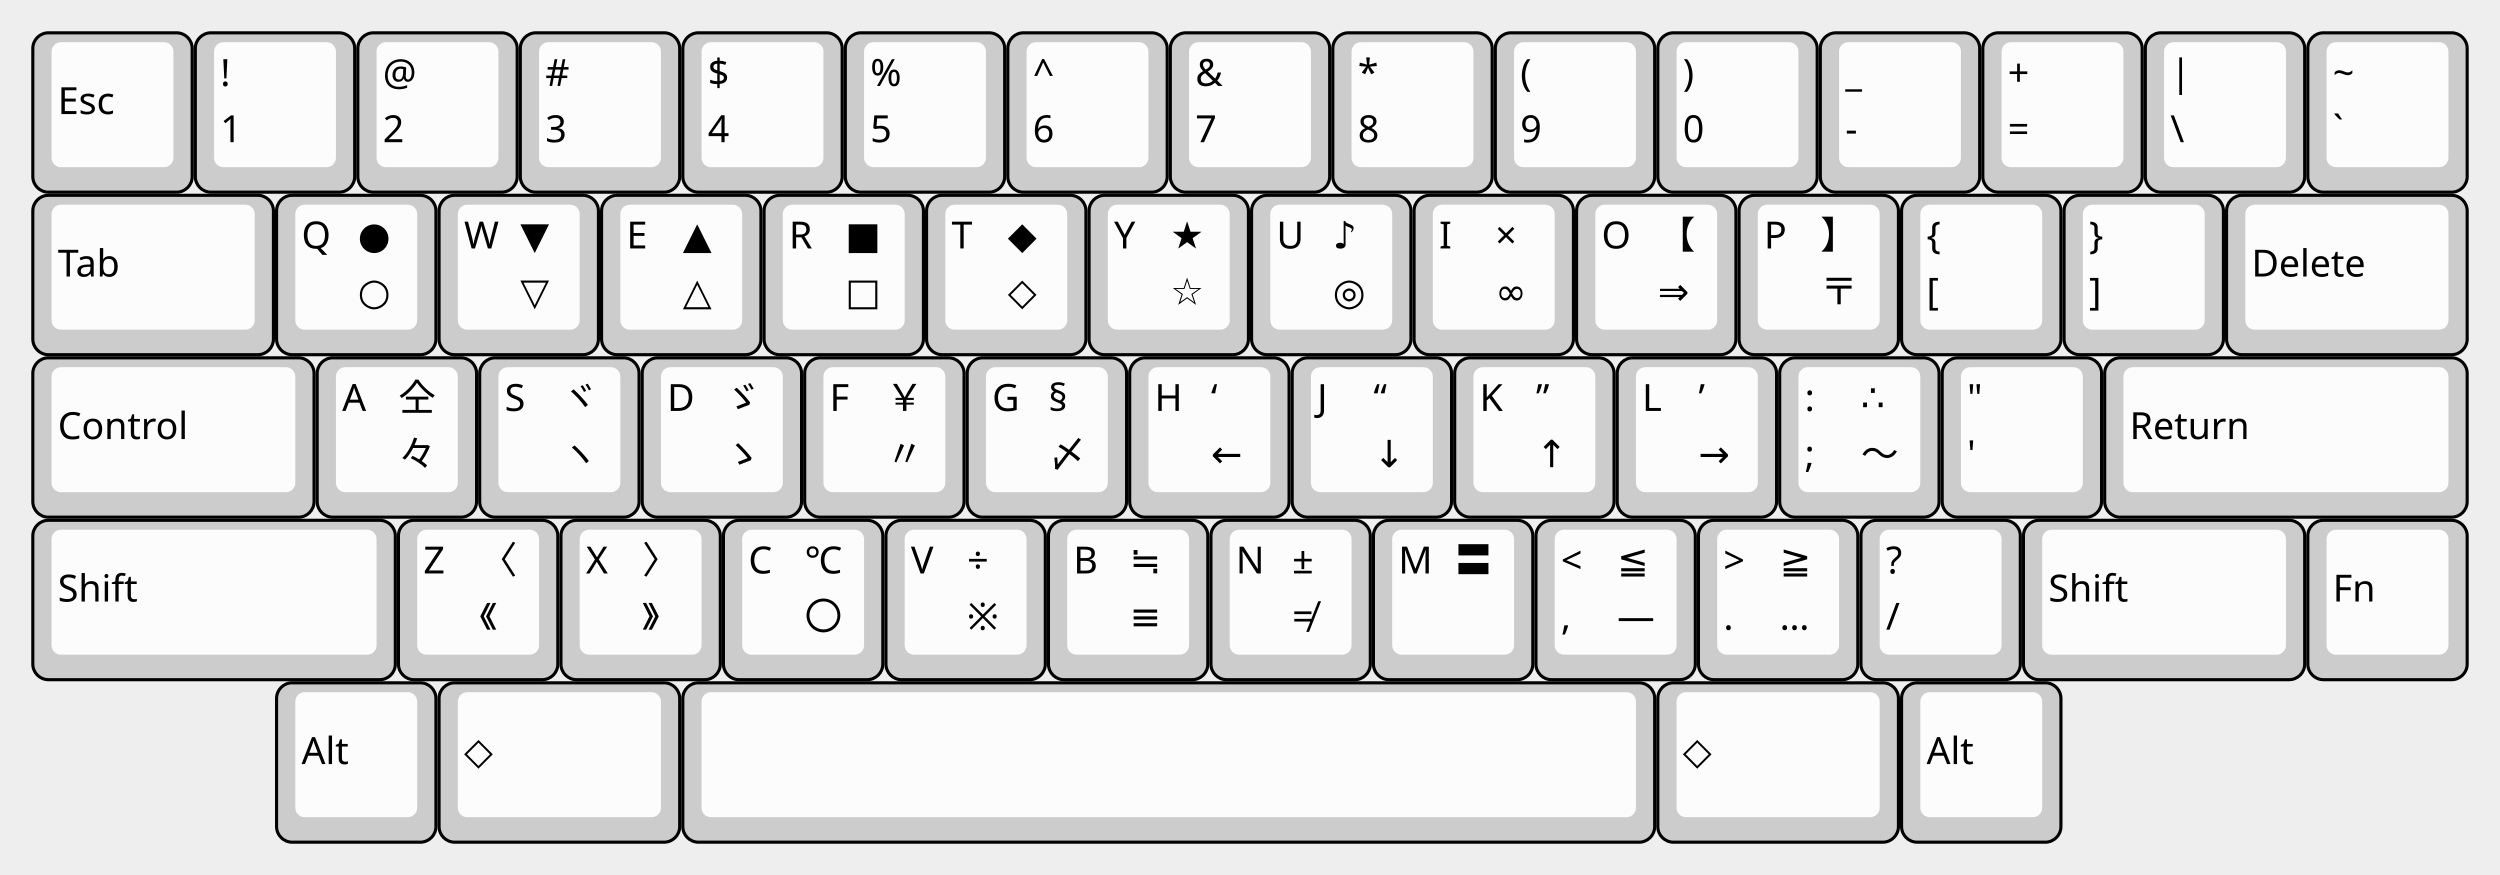
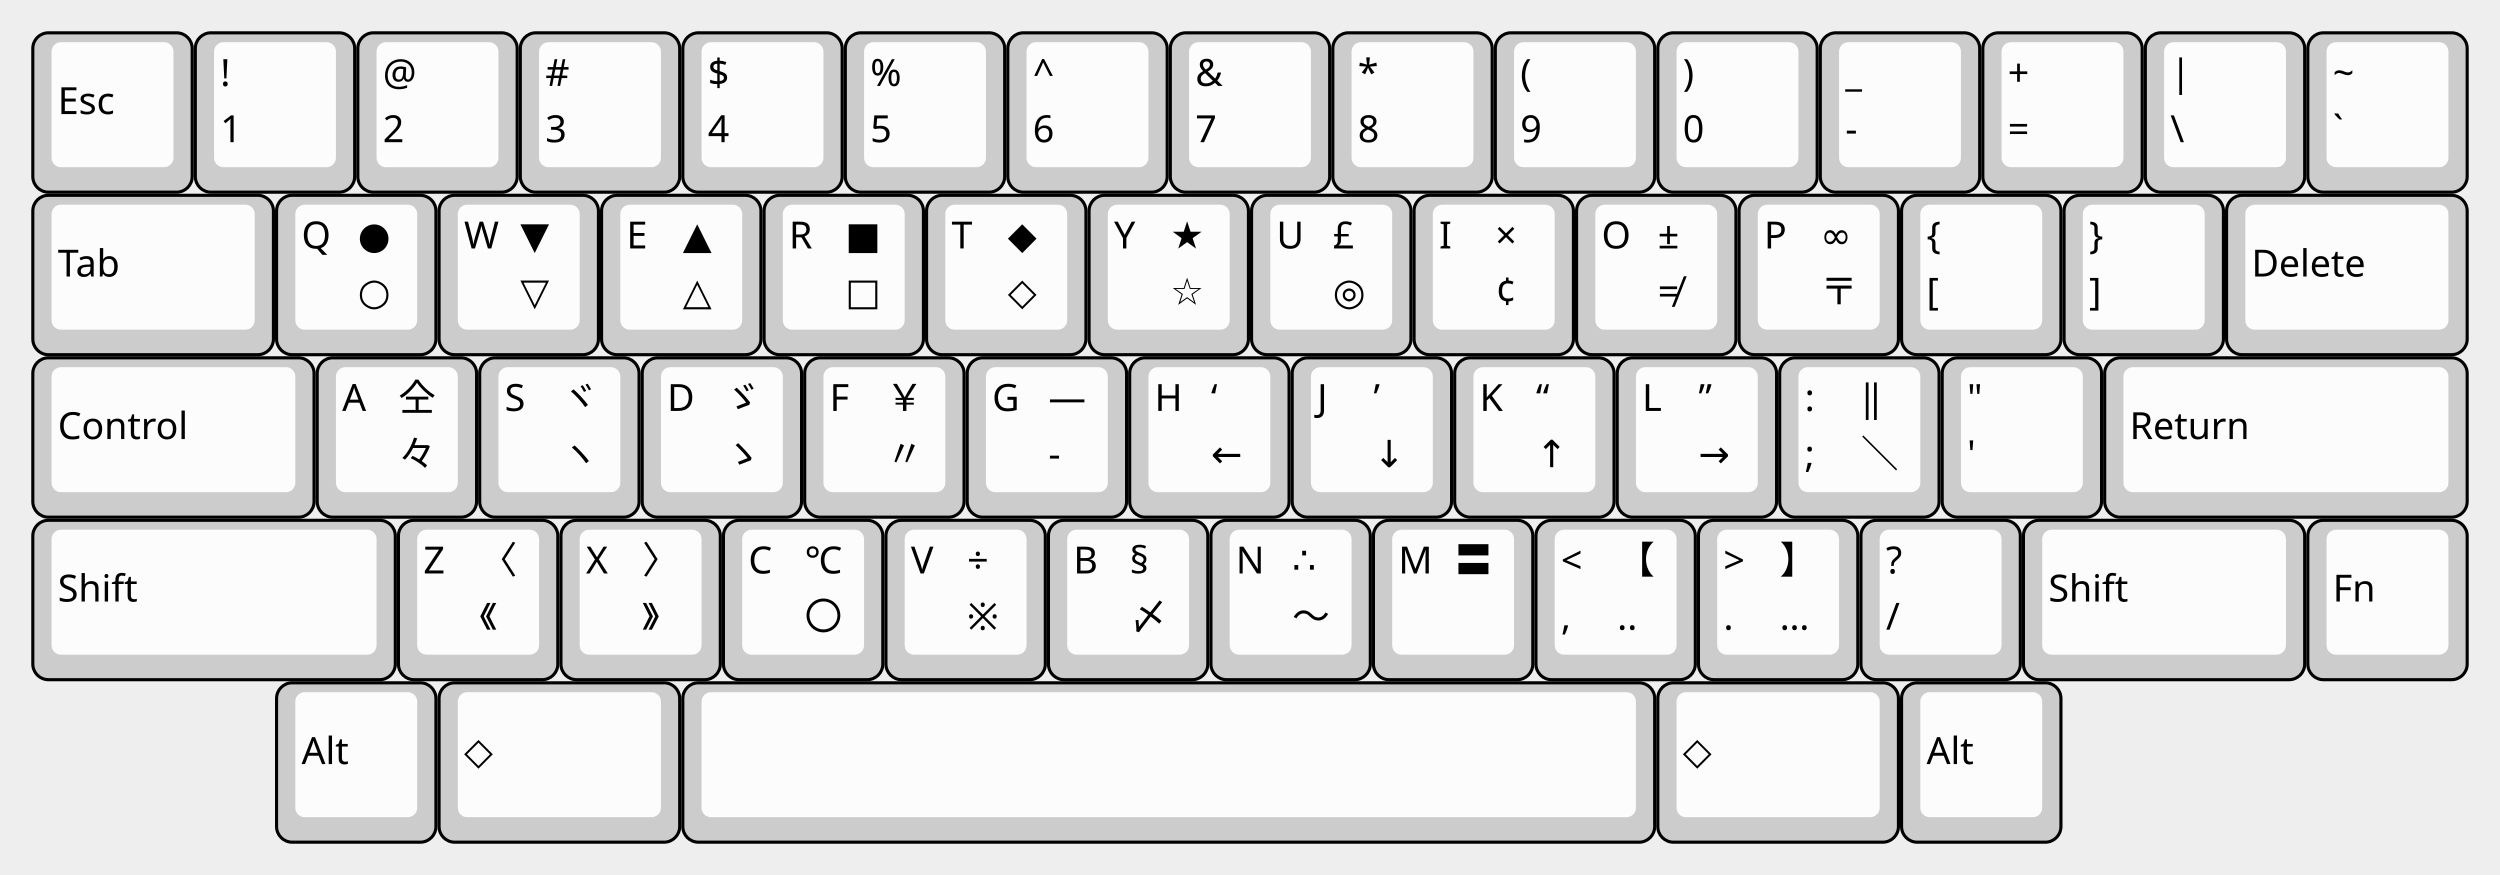
<svg xmlns="http://www.w3.org/2000/svg" height="280" width="800">
  <rect height="280" style="fill: #eeeeee" width="800" x="0" y="0" />
  <g style="font-family: system-ui; font-size: 12px" transform="translate(10, 10)">
    <rect height="51" rx="5" ry="5" style="fill: #cccccc; stroke: #000000; stroke-width: 1" width="51" x="0.5" y="0.5" />
    <rect height="40" rx="3" ry="3" style="fill: #fcfcfc" width="39" x="6.5" y="3.5" />
    <text x="8.5" y="26.5">Esc</text>
    <rect height="51" rx="5" ry="5" style="fill: #cccccc; stroke: #000000; stroke-width: 1" width="51" x="52.5" y="0.5" />
    <rect height="40" rx="3" ry="3" style="fill: #fcfcfc" width="39" x="58.5" y="3.5" />
    <text x="60.5" y="35.5">1</text>
    <text x="60.5" y="17.5">!</text>
    <rect height="51" rx="5" ry="5" style="fill: #cccccc; stroke: #000000; stroke-width: 1" width="51" x="104.5" y="0.5" />
    <rect height="40" rx="3" ry="3" style="fill: #fcfcfc" width="39" x="110.5" y="3.5" />
    <text x="112.5" y="35.5">2</text>
    <text x="112.5" y="17.5">@</text>
    <rect height="51" rx="5" ry="5" style="fill: #cccccc; stroke: #000000; stroke-width: 1" width="51" x="156.5" y="0.5" />
    <rect height="40" rx="3" ry="3" style="fill: #fcfcfc" width="39" x="162.5" y="3.5" />
    <text x="164.5" y="35.5">3</text>
    <text x="164.5" y="17.5">#</text>
    <rect height="51" rx="5" ry="5" style="fill: #cccccc; stroke: #000000; stroke-width: 1" width="51" x="208.5" y="0.5" />
    <rect height="40" rx="3" ry="3" style="fill: #fcfcfc" width="39" x="214.5" y="3.5" />
    <text x="216.5" y="35.5">4</text>
    <text x="216.5" y="17.5">$</text>
    <rect height="51" rx="5" ry="5" style="fill: #cccccc; stroke: #000000; stroke-width: 1" width="51" x="260.5" y="0.5" />
    <rect height="40" rx="3" ry="3" style="fill: #fcfcfc" width="39" x="266.5" y="3.5" />
    <text x="268.5" y="35.5">5</text>
    <text x="268.5" y="17.5">%</text>
    <rect height="51" rx="5" ry="5" style="fill: #cccccc; stroke: #000000; stroke-width: 1" width="51" x="312.5" y="0.5" />
    <rect height="40" rx="3" ry="3" style="fill: #fcfcfc" width="39" x="318.5" y="3.5" />
    <text x="320.5" y="35.5">6</text>
    <text x="320.5" y="17.5">^</text>
    <rect height="51" rx="5" ry="5" style="fill: #cccccc; stroke: #000000; stroke-width: 1" width="51" x="364.5" y="0.5" />
    <rect height="40" rx="3" ry="3" style="fill: #fcfcfc" width="39" x="370.5" y="3.5" />
    <text x="372.5" y="35.5">7</text>
    <text x="372.5" y="17.5">&amp;</text>
    <rect height="51" rx="5" ry="5" style="fill: #cccccc; stroke: #000000; stroke-width: 1" width="51" x="416.5" y="0.5" />
    <rect height="40" rx="3" ry="3" style="fill: #fcfcfc" width="39" x="422.5" y="3.5" />
    <text x="424.5" y="35.5">8</text>
    <text x="424.5" y="17.5">*</text>
    <rect height="51" rx="5" ry="5" style="fill: #cccccc; stroke: #000000; stroke-width: 1" width="51" x="468.5" y="0.5" />
    <rect height="40" rx="3" ry="3" style="fill: #fcfcfc" width="39" x="474.5" y="3.5" />
    <text x="476.5" y="35.5">9</text>
    <text x="476.5" y="17.5">(</text>
    <rect height="51" rx="5" ry="5" style="fill: #cccccc; stroke: #000000; stroke-width: 1" width="51" x="520.5" y="0.5" />
    <rect height="40" rx="3" ry="3" style="fill: #fcfcfc" width="39" x="526.5" y="3.5" />
    <text x="528.5" y="35.5">0</text>
    <text x="528.5" y="17.5">)</text>
    <rect height="51" rx="5" ry="5" style="fill: #cccccc; stroke: #000000; stroke-width: 1" width="51" x="572.5" y="0.5" />
    <rect height="40" rx="3" ry="3" style="fill: #fcfcfc" width="39" x="578.5" y="3.5" />
    <text x="580.5" y="35.5">-</text>
    <text x="580.5" y="17.5">_</text>
    <rect height="51" rx="5" ry="5" style="fill: #cccccc; stroke: #000000; stroke-width: 1" width="51" x="624.5" y="0.5" />
    <rect height="40" rx="3" ry="3" style="fill: #fcfcfc" width="39" x="630.5" y="3.5" />
    <text x="632.5" y="35.5">=</text>
    <text x="632.5" y="17.5">+</text>
    <rect height="51" rx="5" ry="5" style="fill: #cccccc; stroke: #000000; stroke-width: 1" width="51" x="676.5" y="0.5" />
    <rect height="40" rx="3" ry="3" style="fill: #fcfcfc" width="39" x="682.5" y="3.5" />
    <text x="684.5" y="35.5">\</text>
    <text x="684.5" y="17.5">|</text>
    <rect height="51" rx="5" ry="5" style="fill: #cccccc; stroke: #000000; stroke-width: 1" width="51" x="728.5" y="0.5" />
    <rect height="40" rx="3" ry="3" style="fill: #fcfcfc" width="39" x="734.5" y="3.5" />
    <text x="736.5" y="35.5">`</text>
    <text x="736.5" y="17.5">~</text>
    <rect height="51" rx="5" ry="5" style="fill: #cccccc; stroke: #000000; stroke-width: 1" width="77" x="0.5" y="52.5" />
    <rect height="40" rx="3" ry="3" style="fill: #fcfcfc" width="65" x="6.5" y="55.5" />
    <text x="8.5" y="78.5">Tab</text>
    <rect height="51" rx="5" ry="5" style="fill: #cccccc; stroke: #000000; stroke-width: 1" width="51" x="78.5" y="52.5" />
    <rect height="40" rx="3" ry="3" style="fill: #fcfcfc" width="39" x="84.5" y="55.5" />
    <text x="86.5" y="69.5">Q</text>
    <text x="104.5" y="87.5">○</text>
    <text x="104.5" y="69.5">●</text>
    <rect height="51" rx="5" ry="5" style="fill: #cccccc; stroke: #000000; stroke-width: 1" width="51" x="130.5" y="52.5" />
    <rect height="40" rx="3" ry="3" style="fill: #fcfcfc" width="39" x="136.5" y="55.5" />
    <text x="138.5" y="69.5">W</text>
    <text x="156.5" y="87.5">▽</text>
    <text x="156.5" y="69.5">▼</text>
    <rect height="51" rx="5" ry="5" style="fill: #cccccc; stroke: #000000; stroke-width: 1" width="51" x="182.5" y="52.5" />
    <rect height="40" rx="3" ry="3" style="fill: #fcfcfc" width="39" x="188.5" y="55.5" />
    <text x="190.5" y="69.5">E</text>
    <text x="208.5" y="87.5">△</text>
    <text x="208.5" y="69.5">▲</text>
    <rect height="51" rx="5" ry="5" style="fill: #cccccc; stroke: #000000; stroke-width: 1" width="51" x="234.5" y="52.5" />
    <rect height="40" rx="3" ry="3" style="fill: #fcfcfc" width="39" x="240.5" y="55.5" />
    <text x="242.5" y="69.5">R</text>
    <text x="260.5" y="87.5">□</text>
    <text x="260.5" y="69.5">■</text>
    <rect height="51" rx="5" ry="5" style="fill: #cccccc; stroke: #000000; stroke-width: 1" width="51" x="286.5" y="52.5" />
    <rect height="40" rx="3" ry="3" style="fill: #fcfcfc" width="39" x="292.5" y="55.5" />
    <text x="294.5" y="69.5">T</text>
    <text x="312.5" y="87.5">◇</text>
    <text x="312.5" y="69.5">◆</text>
    <rect height="51" rx="5" ry="5" style="fill: #cccccc; stroke: #000000; stroke-width: 1" width="51" x="338.5" y="52.5" />
    <rect height="40" rx="3" ry="3" style="fill: #fcfcfc" width="39" x="344.5" y="55.5" />
    <text x="346.5" y="69.5">Y</text>
    <text x="364.5" y="87.5">☆</text>
    <text x="364.5" y="69.5">★</text>
    <rect height="51" rx="5" ry="5" style="fill: #cccccc; stroke: #000000; stroke-width: 1" width="51" x="390.5" y="52.5" />
    <rect height="40" rx="3" ry="3" style="fill: #fcfcfc" width="39" x="396.5" y="55.5" />
    <text x="398.5" y="69.5">U</text>
    <text x="416.5" y="87.5">◎</text>
-     <text x="416.5" y="69.5">♪</text>
+     <text x="416.5" y="69.5">£</text>
    <rect height="51" rx="5" ry="5" style="fill: #cccccc; stroke: #000000; stroke-width: 1" width="51" x="442.5" y="52.5" />
    <rect height="40" rx="3" ry="3" style="fill: #fcfcfc" width="39" x="448.5" y="55.5" />
    <text x="450.5" y="69.5">I</text>
-     <text x="468.5" y="87.5">∞</text>
+     <text x="468.5" y="87.5">¢</text>
    <text x="468.5" y="69.5">×</text>
    <rect height="51" rx="5" ry="5" style="fill: #cccccc; stroke: #000000; stroke-width: 1" width="51" x="494.5" y="52.5" />
    <rect height="40" rx="3" ry="3" style="fill: #fcfcfc" width="39" x="500.5" y="55.5" />
    <text x="502.5" y="69.5">O</text>
-     <text x="520.5" y="87.5">⇒</text>
-     <text x="520.5" y="69.5">【</text>
+     <text x="520.5" y="87.5">≠</text>
+     <text x="520.5" y="69.5">±</text>
    <rect height="51" rx="5" ry="5" style="fill: #cccccc; stroke: #000000; stroke-width: 1" width="51" x="546.5" y="52.5" />
    <rect height="40" rx="3" ry="3" style="fill: #fcfcfc" width="39" x="552.5" y="55.5" />
    <text x="554.5" y="69.5">P</text>
    <text x="572.5" y="87.5">〒</text>
-     <text x="572.5" y="69.5">】</text>
+     <text x="572.5" y="69.5">∞</text>
    <rect height="51" rx="5" ry="5" style="fill: #cccccc; stroke: #000000; stroke-width: 1" width="51" x="598.5" y="52.5" />
    <rect height="40" rx="3" ry="3" style="fill: #fcfcfc" width="39" x="604.5" y="55.5" />
    <text x="606.5" y="87.5">[</text>
    <text x="606.5" y="69.5">{</text>
    <rect height="51" rx="5" ry="5" style="fill: #cccccc; stroke: #000000; stroke-width: 1" width="51" x="650.5" y="52.5" />
    <rect height="40" rx="3" ry="3" style="fill: #fcfcfc" width="39" x="656.5" y="55.5" />
    <text x="658.5" y="87.5">]</text>
    <text x="658.5" y="69.5">}</text>
    <rect height="51" rx="5" ry="5" style="fill: #cccccc; stroke: #000000; stroke-width: 1" width="77" x="702.5" y="52.5" />
    <rect height="40" rx="3" ry="3" style="fill: #fcfcfc" width="65" x="708.5" y="55.5" />
    <text x="710.5" y="78.5">Delete</text>
    <rect height="51" rx="5" ry="5" style="fill: #cccccc; stroke: #000000; stroke-width: 1" width="90" x="0.5" y="104.5" />
    <rect height="40" rx="3" ry="3" style="fill: #fcfcfc" width="78" x="6.5" y="107.5" />
    <text x="8.5" y="130.5">Control</text>
    <rect height="51" rx="5" ry="5" style="fill: #cccccc; stroke: #000000; stroke-width: 1" width="51" x="91.5" y="104.5" />
    <rect height="40" rx="3" ry="3" style="fill: #fcfcfc" width="39" x="97.5" y="107.5" />
    <text x="99.5" y="121.5">A</text>
    <text x="117.5" y="139.5">々</text>
    <text x="117.5" y="121.5">仝</text>
    <rect height="51" rx="5" ry="5" style="fill: #cccccc; stroke: #000000; stroke-width: 1" width="51" x="143.5" y="104.5" />
    <rect height="40" rx="3" ry="3" style="fill: #fcfcfc" width="39" x="149.5" y="107.5" />
    <text x="151.5" y="121.5">S</text>
    <text x="169.5" y="139.5">ヽ</text>
    <text x="169.5" y="121.5">ヾ</text>
    <rect height="51" rx="5" ry="5" style="fill: #cccccc; stroke: #000000; stroke-width: 1" width="51" x="195.5" y="104.5" />
    <rect height="40" rx="3" ry="3" style="fill: #fcfcfc" width="39" x="201.5" y="107.5" />
    <text x="203.5" y="121.5">D</text>
    <text x="221.5" y="139.5">ゝ</text>
    <text x="221.5" y="121.5">ゞ</text>
    <rect height="51" rx="5" ry="5" style="fill: #cccccc; stroke: #000000; stroke-width: 1" width="51" x="247.5" y="104.5" />
    <rect height="40" rx="3" ry="3" style="fill: #fcfcfc" width="39" x="253.5" y="107.5" />
    <text x="255.5" y="121.5">F</text>
    <text x="273.5" y="139.5">〃</text>
    <text x="273.5" y="121.5">￥</text>
    <rect height="51" rx="5" ry="5" style="fill: #cccccc; stroke: #000000; stroke-width: 1" width="51" x="299.5" y="104.5" />
    <rect height="40" rx="3" ry="3" style="fill: #fcfcfc" width="39" x="305.5" y="107.5" />
    <text x="307.5" y="121.5">G</text>
-     <text x="325.5" y="139.5">〆</text>
-     <text x="325.5" y="121.5">§</text>
+     <text x="325.5" y="139.5">‐</text>
+     <text x="325.5" y="121.5">—</text>
    <rect height="51" rx="5" ry="5" style="fill: #cccccc; stroke: #000000; stroke-width: 1" width="51" x="351.5" y="104.5" />
    <rect height="40" rx="3" ry="3" style="fill: #fcfcfc" width="39" x="357.5" y="107.5" />
    <text x="359.5" y="121.5">H</text>
    <text x="377.5" y="139.5">←</text>
    <text x="377.5" y="121.5">‘</text>
    <rect height="51" rx="5" ry="5" style="fill: #cccccc; stroke: #000000; stroke-width: 1" width="51" x="403.5" y="104.5" />
    <rect height="40" rx="3" ry="3" style="fill: #fcfcfc" width="39" x="409.5" y="107.5" />
    <text x="411.5" y="121.5">J</text>
    <text x="429.5" y="139.5">↓</text>
-     <text x="429.5" y="121.5">“</text>
+     <text x="429.5" y="121.5">’</text>
    <rect height="51" rx="5" ry="5" style="fill: #cccccc; stroke: #000000; stroke-width: 1" width="51" x="455.5" y="104.5" />
    <rect height="40" rx="3" ry="3" style="fill: #fcfcfc" width="39" x="461.5" y="107.5" />
    <text x="463.5" y="121.5">K</text>
    <text x="481.5" y="139.5">↑</text>
-     <text x="481.5" y="121.5">”</text>
+     <text x="481.5" y="121.5">“</text>
    <rect height="51" rx="5" ry="5" style="fill: #cccccc; stroke: #000000; stroke-width: 1" width="51" x="507.5" y="104.5" />
    <rect height="40" rx="3" ry="3" style="fill: #fcfcfc" width="39" x="513.5" y="107.5" />
    <text x="515.5" y="121.5">L</text>
    <text x="533.5" y="139.5">→</text>
-     <text x="533.5" y="121.5">’</text>
+     <text x="533.5" y="121.5">”</text>
    <rect height="51" rx="5" ry="5" style="fill: #cccccc; stroke: #000000; stroke-width: 1" width="51" x="559.5" y="104.5" />
    <rect height="40" rx="3" ry="3" style="fill: #fcfcfc" width="39" x="565.5" y="107.5" />
    <text x="567.5" y="139.5">;</text>
    <text x="567.5" y="121.5">:</text>
-     <text x="585.5" y="139.5">〜</text>
-     <text x="585.5" y="121.5">∴</text>
+     <text x="585.5" y="139.5">＼</text>
+     <text x="585.5" y="121.5">‖</text>
    <rect height="51" rx="5" ry="5" style="fill: #cccccc; stroke: #000000; stroke-width: 1" width="51" x="611.5" y="104.5" />
    <rect height="40" rx="3" ry="3" style="fill: #fcfcfc" width="39" x="617.5" y="107.5" />
    <text x="619.5" y="139.5">'</text>
    <text x="619.5" y="121.5">"</text>
    <rect height="51" rx="5" ry="5" style="fill: #cccccc; stroke: #000000; stroke-width: 1" width="116" x="663.5" y="104.5" />
    <rect height="40" rx="3" ry="3" style="fill: #fcfcfc" width="104" x="669.5" y="107.5" />
    <text x="671.5" y="130.5">Return</text>
    <rect height="51" rx="5" ry="5" style="fill: #cccccc; stroke: #000000; stroke-width: 1" width="116" x="0.5" y="156.5" />
    <rect height="40" rx="3" ry="3" style="fill: #fcfcfc" width="104" x="6.5" y="159.5" />
    <text x="8.5" y="182.5">Shift</text>
    <rect height="51" rx="5" ry="5" style="fill: #cccccc; stroke: #000000; stroke-width: 1" width="51" x="117.5" y="156.5" />
    <rect height="40" rx="3" ry="3" style="fill: #fcfcfc" width="39" x="123.5" y="159.5" />
    <text x="125.5" y="173.5">Z</text>
    <text x="143.5" y="191.5">《</text>
    <text x="143.5" y="173.5">〈</text>
    <rect height="51" rx="5" ry="5" style="fill: #cccccc; stroke: #000000; stroke-width: 1" width="51" x="169.5" y="156.5" />
    <rect height="40" rx="3" ry="3" style="fill: #fcfcfc" width="39" x="175.5" y="159.5" />
    <text x="177.5" y="173.5">X</text>
    <text x="195.5" y="191.5">》</text>
    <text x="195.5" y="173.5">〉</text>
    <rect height="51" rx="5" ry="5" style="fill: #cccccc; stroke: #000000; stroke-width: 1" width="51" x="221.5" y="156.5" />
    <rect height="40" rx="3" ry="3" style="fill: #fcfcfc" width="39" x="227.5" y="159.5" />
    <text x="229.5" y="173.5">C</text>
    <text x="247.5" y="191.5">〇</text>
    <text x="247.5" y="173.5">℃</text>
    <rect height="51" rx="5" ry="5" style="fill: #cccccc; stroke: #000000; stroke-width: 1" width="51" x="273.5" y="156.5" />
    <rect height="40" rx="3" ry="3" style="fill: #fcfcfc" width="39" x="279.5" y="159.5" />
    <text x="281.5" y="173.5">V</text>
    <text x="299.5" y="191.5">※</text>
    <text x="299.5" y="173.5">÷</text>
    <rect height="51" rx="5" ry="5" style="fill: #cccccc; stroke: #000000; stroke-width: 1" width="51" x="325.5" y="156.5" />
    <rect height="40" rx="3" ry="3" style="fill: #fcfcfc" width="39" x="331.5" y="159.5" />
    <text x="333.5" y="173.5">B</text>
-     <text x="351.5" y="191.5">≡</text>
-     <text x="351.5" y="173.5">≒</text>
+     <text x="351.5" y="191.5">〆</text>
+     <text x="351.5" y="173.5">§</text>
    <rect height="51" rx="5" ry="5" style="fill: #cccccc; stroke: #000000; stroke-width: 1" width="51" x="377.5" y="156.5" />
    <rect height="40" rx="3" ry="3" style="fill: #fcfcfc" width="39" x="383.5" y="159.5" />
    <text x="385.5" y="173.5">N</text>
-     <text x="403.5" y="191.5">≠</text>
-     <text x="403.5" y="173.5">±</text>
+     <text x="403.5" y="191.5">〜</text>
+     <text x="403.5" y="173.5">∴</text>
    <rect height="51" rx="5" ry="5" style="fill: #cccccc; stroke: #000000; stroke-width: 1" width="51" x="429.5" y="156.5" />
    <rect height="40" rx="3" ry="3" style="fill: #fcfcfc" width="39" x="435.5" y="159.5" />
    <text x="437.5" y="173.5">M</text>
    <text x="455.5" y="173.5">〓</text>
    <rect height="51" rx="5" ry="5" style="fill: #cccccc; stroke: #000000; stroke-width: 1" width="51" x="481.5" y="156.5" />
    <rect height="40" rx="3" ry="3" style="fill: #fcfcfc" width="39" x="487.5" y="159.5" />
    <text x="489.5" y="191.5">,</text>
    <text x="489.5" y="173.5">&lt;</text>
-     <text x="507.5" y="191.5">—</text>
-     <text x="507.5" y="173.5">≦</text>
+     <text x="507.5" y="191.5">‥</text>
+     <text x="507.5" y="173.5">【</text>
    <rect height="51" rx="5" ry="5" style="fill: #cccccc; stroke: #000000; stroke-width: 1" width="51" x="533.5" y="156.5" />
    <rect height="40" rx="3" ry="3" style="fill: #fcfcfc" width="39" x="539.5" y="159.5" />
    <text x="541.5" y="191.5">.</text>
    <text x="541.5" y="173.5">&gt;</text>
    <text x="559.5" y="191.5">…</text>
-     <text x="559.5" y="173.5">≧</text>
+     <text x="559.5" y="173.5">】</text>
    <rect height="51" rx="5" ry="5" style="fill: #cccccc; stroke: #000000; stroke-width: 1" width="51" x="585.5" y="156.5" />
    <rect height="40" rx="3" ry="3" style="fill: #fcfcfc" width="39" x="591.5" y="159.5" />
    <text x="593.5" y="191.5">/</text>
    <text x="593.5" y="173.5">?</text>
    <rect height="51" rx="5" ry="5" style="fill: #cccccc; stroke: #000000; stroke-width: 1" width="90" x="637.5" y="156.5" />
    <rect height="40" rx="3" ry="3" style="fill: #fcfcfc" width="78" x="643.5" y="159.5" />
    <text x="645.5" y="182.5">Shift</text>
    <rect height="51" rx="5" ry="5" style="fill: #cccccc; stroke: #000000; stroke-width: 1" width="51" x="728.5" y="156.5" />
    <rect height="40" rx="3" ry="3" style="fill: #fcfcfc" width="39" x="734.5" y="159.5" />
    <text x="736.5" y="182.5">Fn</text>
    <rect height="51" rx="5" ry="5" style="fill: #cccccc; stroke: #000000; stroke-width: 1" width="51" x="78.5" y="208.5" />
    <rect height="40" rx="3" ry="3" style="fill: #fcfcfc" width="39" x="84.5" y="211.5" />
    <text x="86.5" y="234.5">Alt</text>
    <rect height="51" rx="5" ry="5" style="fill: #cccccc; stroke: #000000; stroke-width: 1" width="77" x="130.5" y="208.5" />
    <rect height="40" rx="3" ry="3" style="fill: #fcfcfc" width="65" x="136.5" y="211.5" />
    <text x="138.5" y="234.5">◇</text>
    <rect height="51" rx="5" ry="5" style="fill: #cccccc; stroke: #000000; stroke-width: 1" width="311" x="208.5" y="208.5" />
    <rect height="40" rx="3" ry="3" style="fill: #fcfcfc" width="299" x="214.5" y="211.5" />
    <text x="216.5" y="234.5" />
    <rect height="51" rx="5" ry="5" style="fill: #cccccc; stroke: #000000; stroke-width: 1" width="77" x="520.5" y="208.5" />
    <rect height="40" rx="3" ry="3" style="fill: #fcfcfc" width="65" x="526.5" y="211.5" />
    <text x="528.5" y="234.5">◇</text>
    <rect height="51" rx="5" ry="5" style="fill: #cccccc; stroke: #000000; stroke-width: 1" width="51" x="598.5" y="208.5" />
    <rect height="40" rx="3" ry="3" style="fill: #fcfcfc" width="39" x="604.5" y="211.5" />
    <text x="606.5" y="234.5">Alt</text>
  </g>
</svg>
